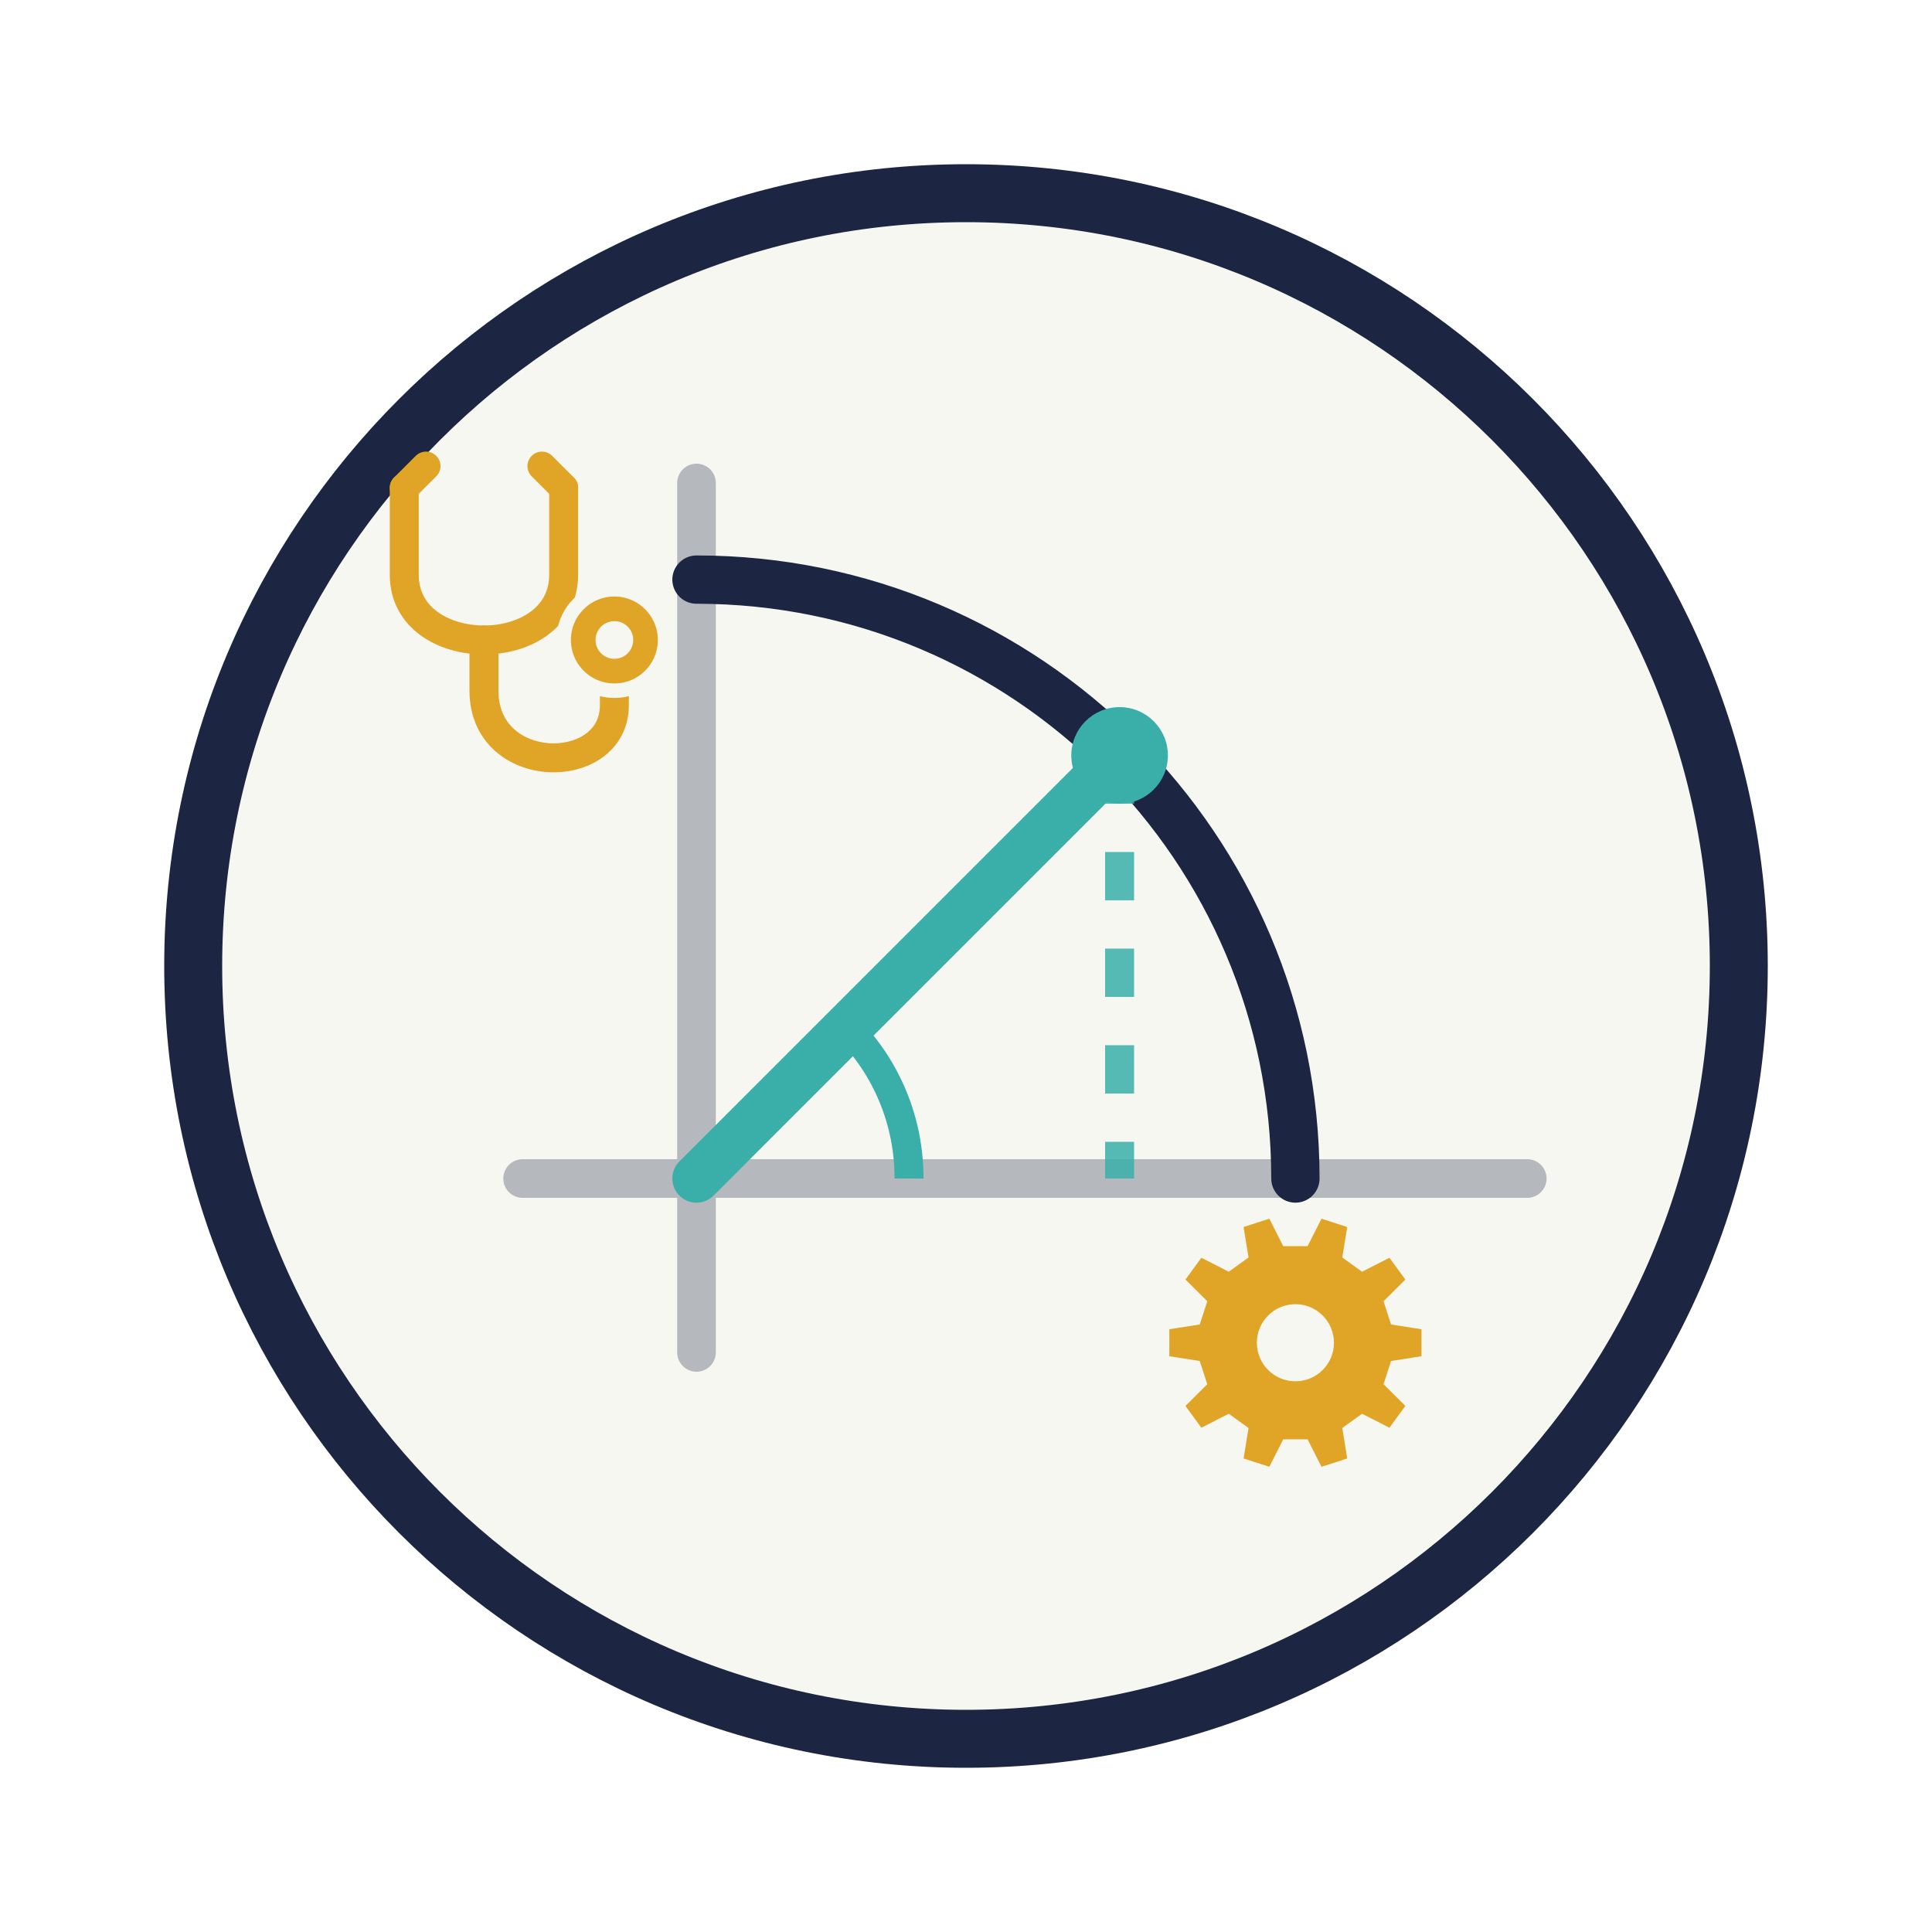
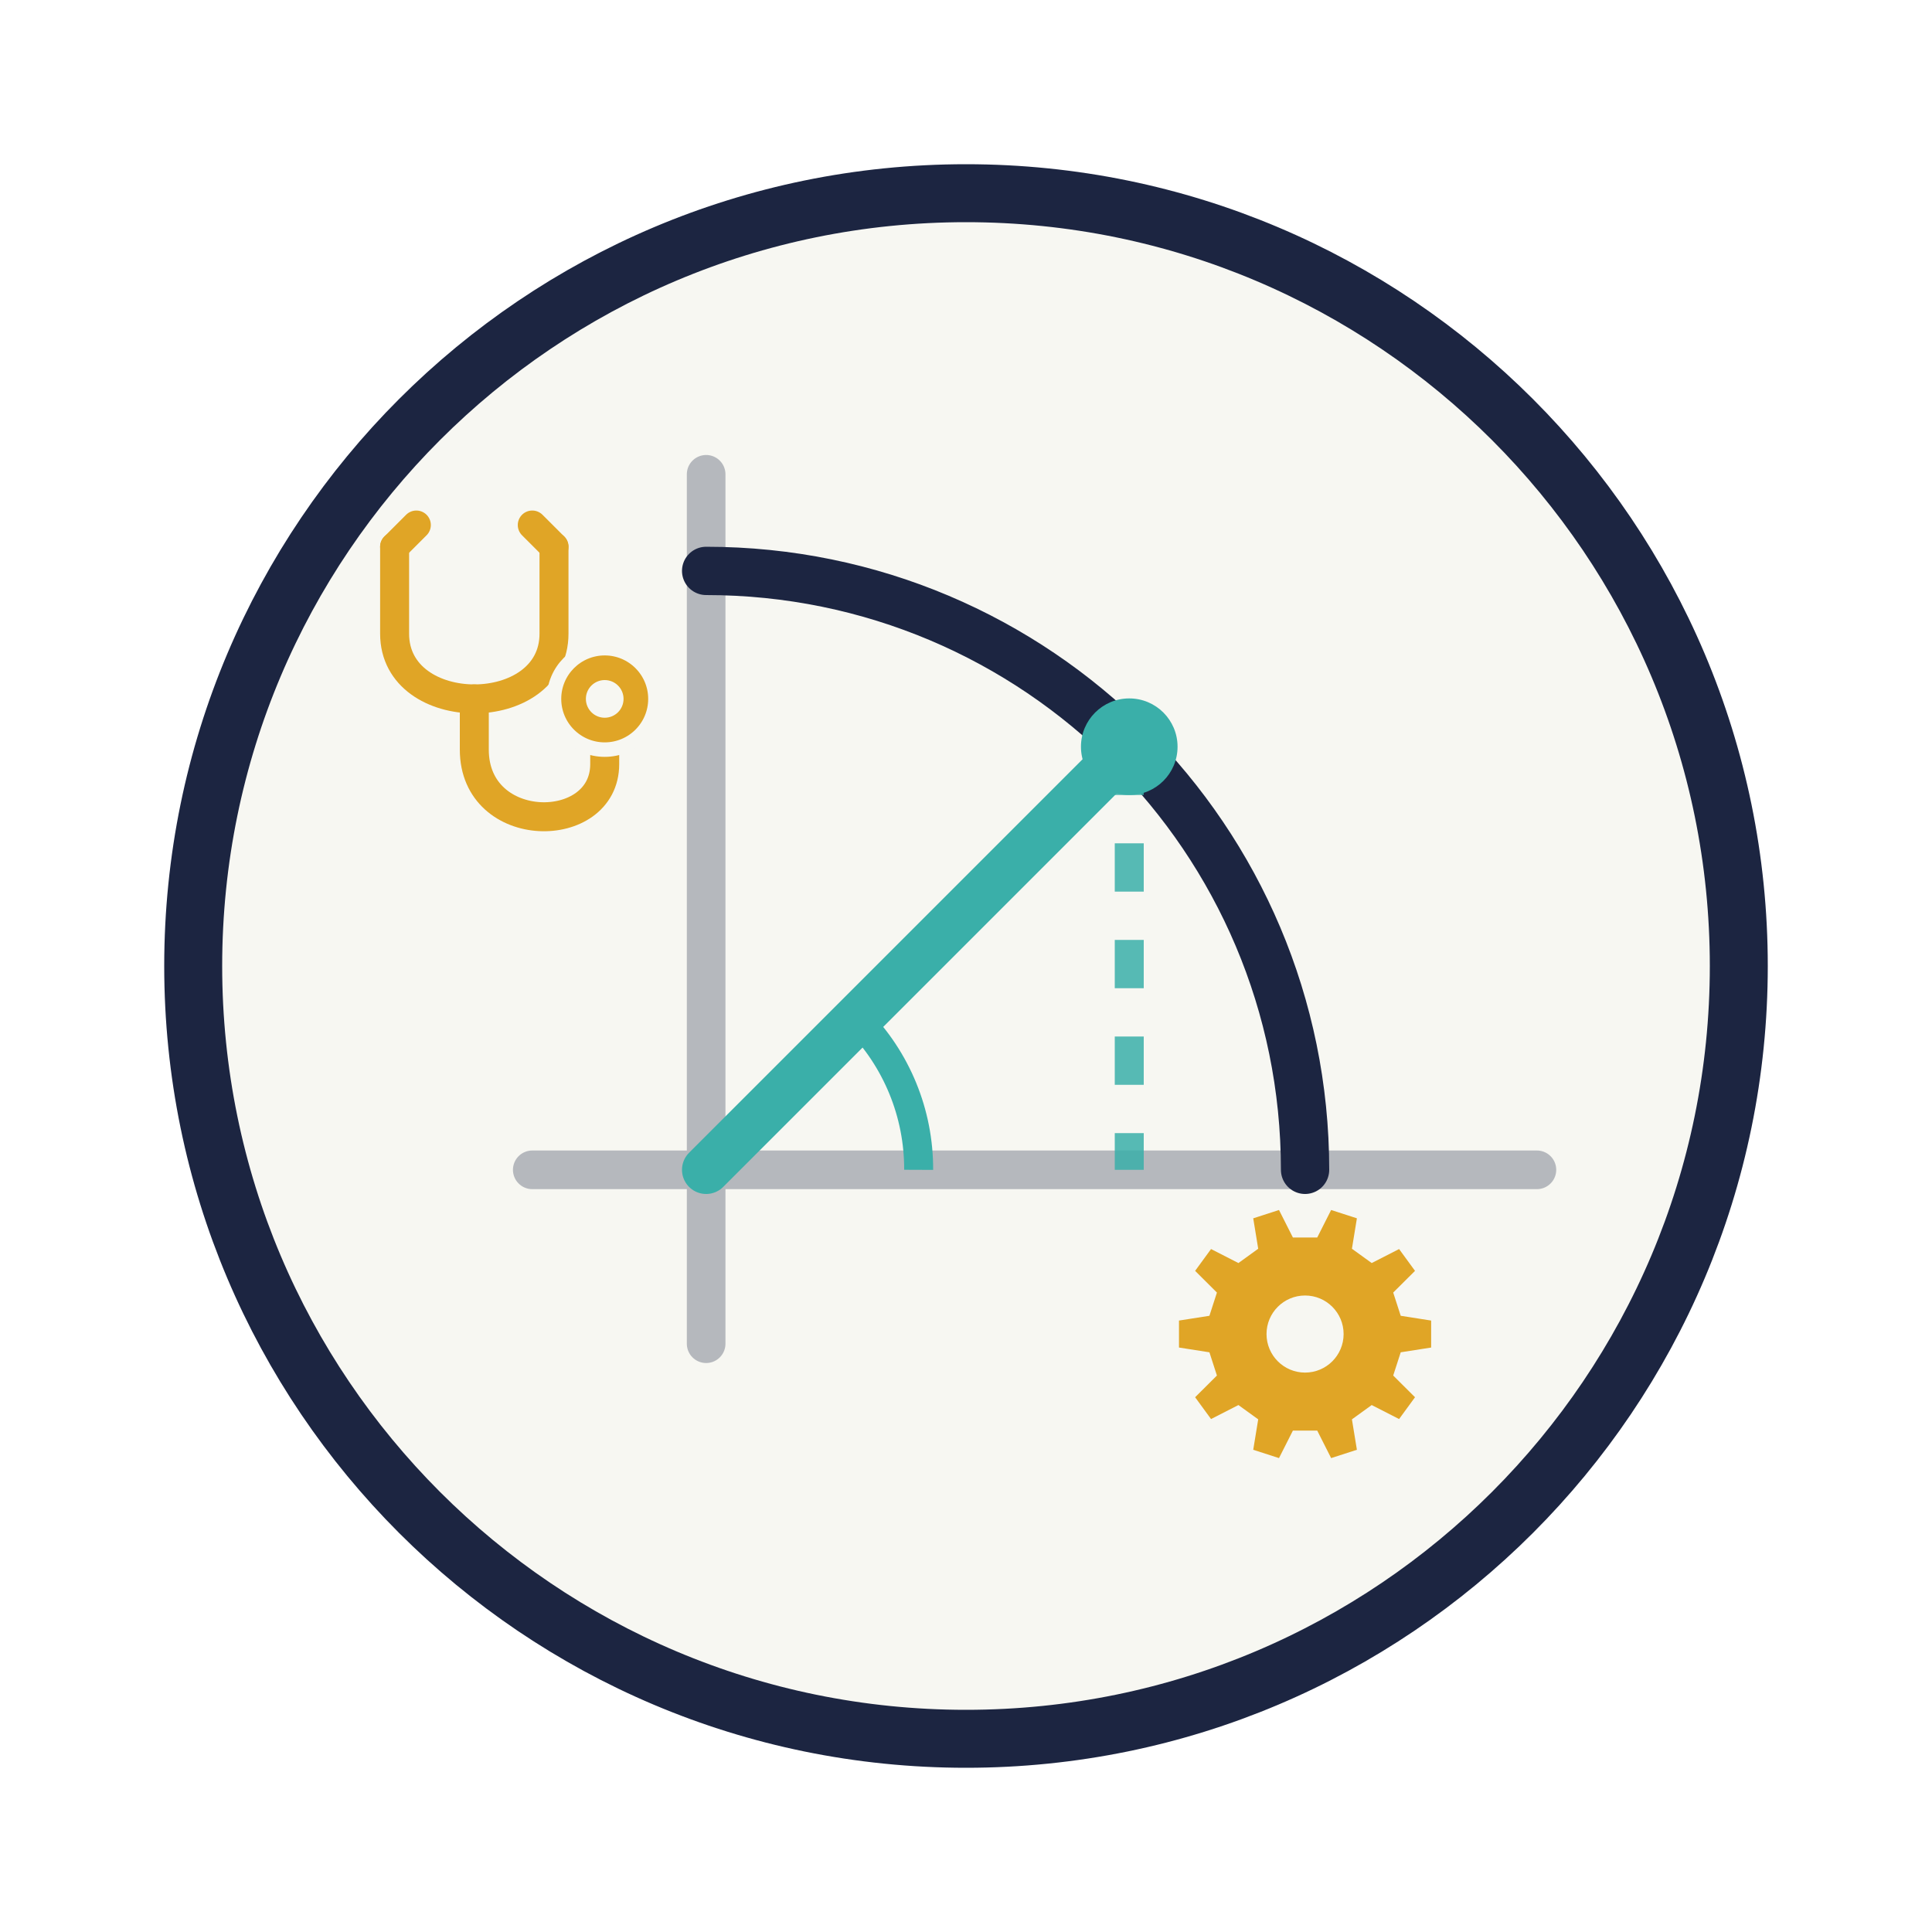
<svg xmlns="http://www.w3.org/2000/svg" viewBox="0 0 200 200" width="512" height="512">
  <circle cx="100" cy="100" r="80" fill="#F7F7F2" stroke="#1C2541" stroke-width="6" />
-   <g transform="translate(10.1 -2.0)">
+   <g transform="translate(11.1 -2.9)">
    <path d="M44 124 L148 124 M62 142 L62 52" stroke="#1C2541" stroke-width="4" stroke-linecap="round" opacity="0.3" />
    <path d="M124 124 A 62 62 0 0 0 62 62" stroke="#1C2541" stroke-width="5" fill="none" stroke-linecap="round" />
    <path d="M62 124 L105.8 80.2" stroke="#3AAFA9" stroke-width="5" stroke-linecap="round" />
    <path d="M105.8 80.2 L105.8 124" stroke="#3AAFA9" stroke-width="3" stroke-dasharray="5 5" opacity="0.85" />
    <path d="M84 124 A 22 22 0 0 0 77.6 108.4" stroke="#3AAFA9" stroke-width="3" fill="none" />
    <circle cx="105.8" cy="80.2" r="5" fill="#3AAFA9" />
-     <g transform="translate(40 66) scale(0.75)" fill="none" stroke-linecap="round" stroke-linejoin="round">
+     <g transform="translate(38 73) scale(0.75)" fill="none" stroke-linecap="round" stroke-linejoin="round">
      <path d="M-11 -18 L-11 -6 C-11 6, 11 6, 11 -6 L11 -18" stroke="#E0A526" stroke-width="4" />
      <path d="M-11 -18 L-8 -21 M11 -18 L8 -21" stroke="#E0A526" stroke-width="4" />
      <path d="M0 3 L0 10 C0 22, 18 22, 18 12 L18 9" stroke="#E0A526" stroke-width="4" />
      <circle cx="18" cy="3" r="7" fill="#E0A526" stroke="#F7F7F2" stroke-width="2" />
      <circle cx="18" cy="3" r="2.6" fill="#F7F7F2" stroke="none" />
    </g>
    <g transform="translate(124 141) scale(1.05)" fill-rule="evenodd">
      <path d="M9.43 -1.80 L12.43 -1.33 L12.43 1.33 L9.43 1.80 L8.69 4.09 L10.84 6.23 L9.27 8.38 L6.57 7.00 L4.62 8.41 L5.11 11.41 L2.57 12.23 L1.20 9.52 L-1.20 9.52 L-2.57 12.23 L-5.11 11.41 L-4.62 8.41 L-6.57 7.00 L-9.27 8.38 L-10.84 6.23 L-8.69 4.09 L-9.43 1.80 L-12.43 1.33 L-12.43 -1.33 L-9.43 -1.80 L-8.69 -4.09 L-10.84 -6.23 L-9.27 -8.38 L-6.57 -7.00 L-4.62 -8.41 L-5.11 -11.41 L-2.57 -12.23 L-1.20 -9.52 L1.20 -9.52 L2.57 -12.23 L5.11 -11.41 L4.62 -8.41 L6.57 -7.00 L9.27 -8.38 L10.84 -6.23 L8.69 -4.09 Z M3.80 0 A3.8 3.8 0 1 0 -3.80 0 A3.8 3.8 0 1 0 3.80 0 Z" fill="#E0A526" />
    </g>
    <circle cx="124" cy="141" r="3.9" fill="#F7F7F2" />
  </g>
</svg>
